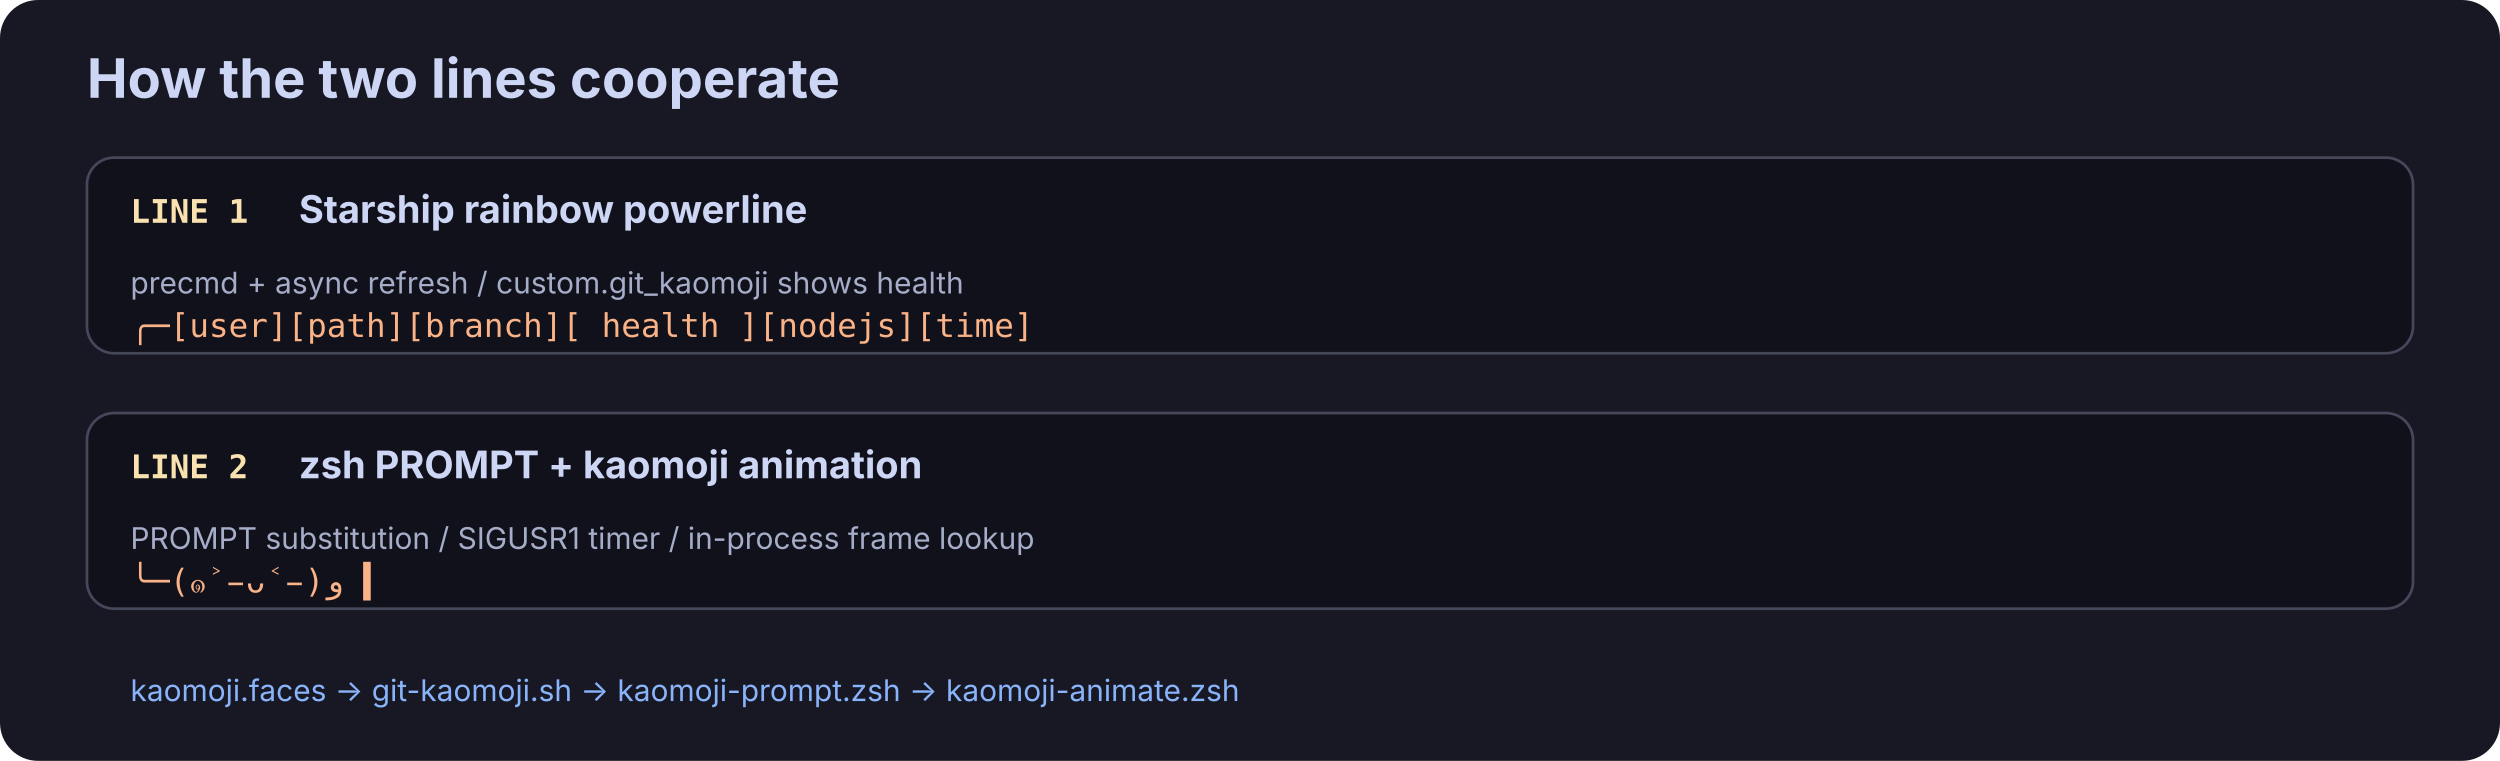
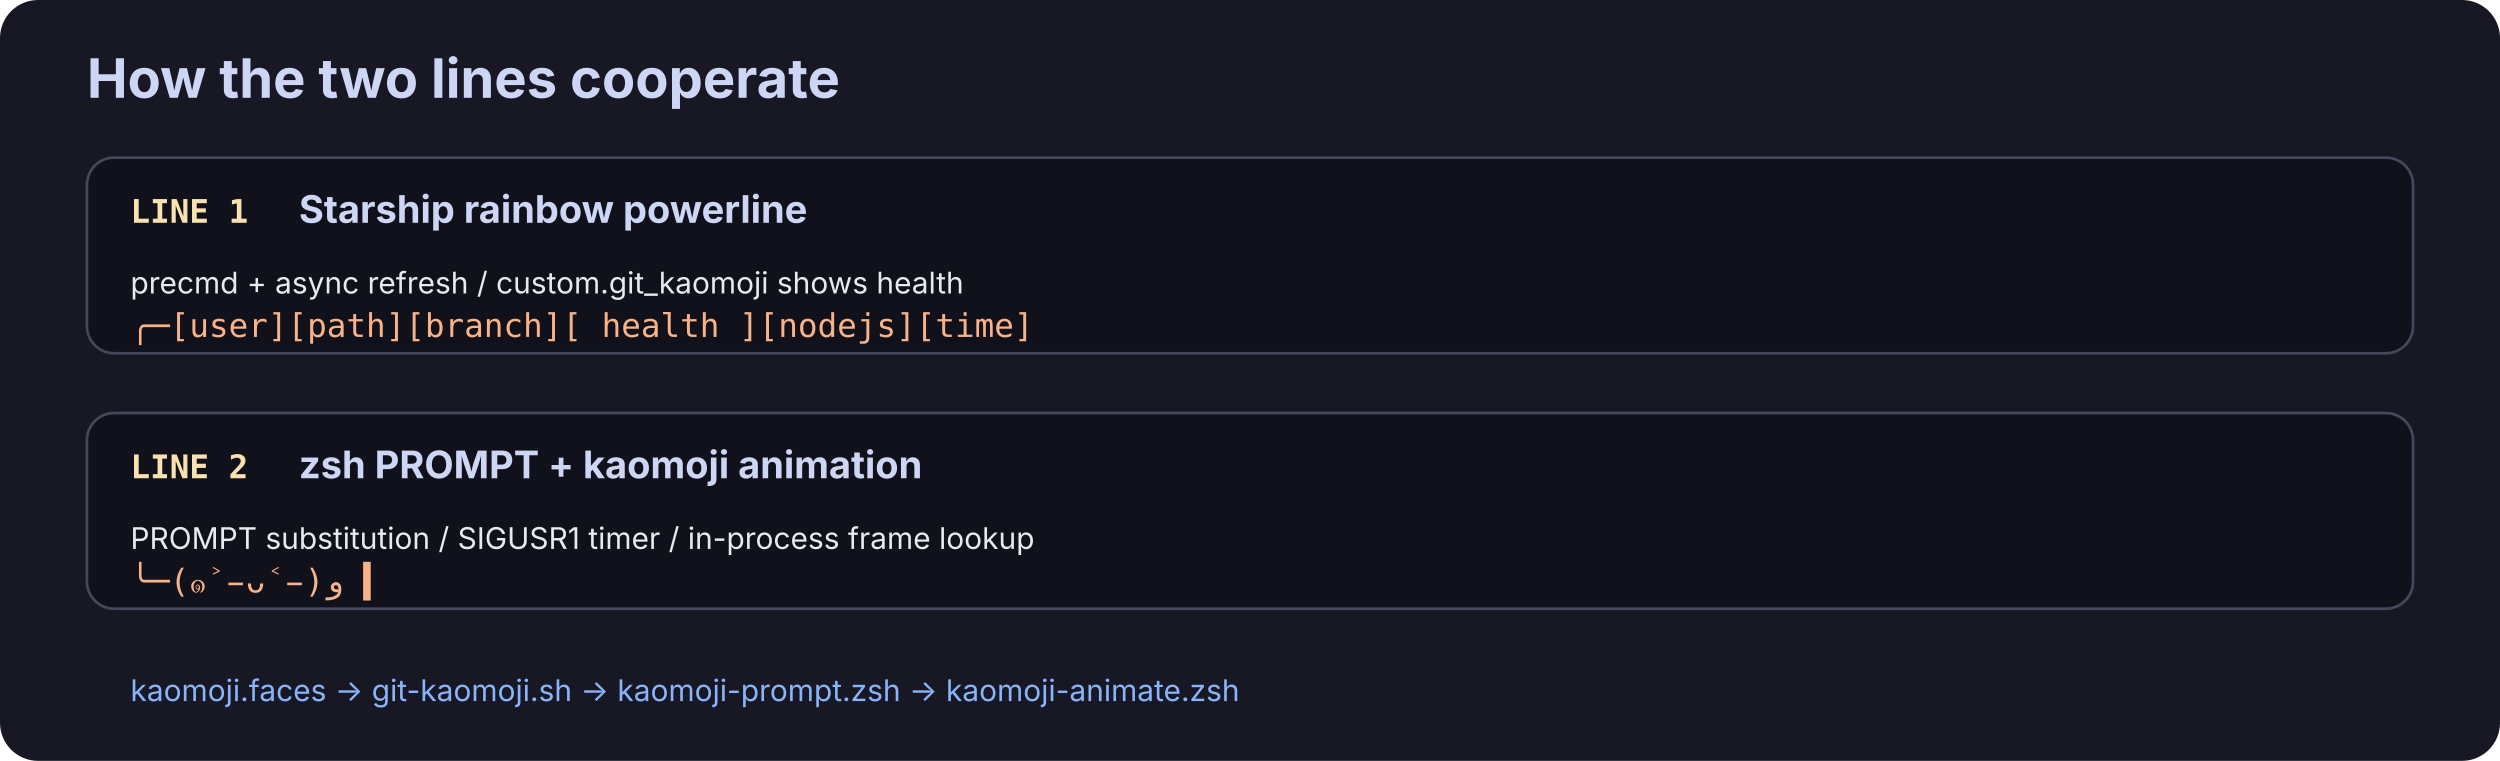
<svg xmlns="http://www.w3.org/2000/svg" width="920" height="280" viewBox="0 0 920 280">
  <rect width="920" height="280" rx="14" fill="#181825" />
  <text x="32" y="36" font-family="-apple-system,sans-serif" font-size="20" font-weight="700" fill="#cdd6f4">How the two lines cooperate</text>
  <rect x="32" y="58" width="856" height="72" rx="10" fill="#11111b" stroke="#45475a" />
  <text x="48" y="82" font-family="Menlo,monospace" fill="#f9e2af" font-size="12" font-weight="700">LINE 1</text>
  <text x="110" y="82" font-family="-apple-system,sans-serif" fill="#cdd6f4" font-size="14" font-weight="700">Starship rainbow powerline</text>
-   <text x="48" y="108" font-family="-apple-system,sans-serif" fill="#a6adc8" font-size="11">precmd + async refresh / custom.git_kaomoji shows health</text>
+   <text x="48" y="108" font-family="-apple-system,sans-serif" fill="#e8eaf0" font-size="11">precmd + async refresh / custom.git_kaomoji shows health</text>
  <text x="48" y="124" font-family="Menlo,monospace" fill="#fab387" font-size="12">╭─[user][path][branch][ health ][nodejs][time]</text>
  <rect x="32" y="152" width="856" height="72" rx="10" fill="#11111b" stroke="#45475a" />
  <text x="48" y="176" font-family="Menlo,monospace" fill="#f9e2af" font-size="12" font-weight="700">LINE 2</text>
  <text x="110" y="176" font-family="-apple-system,sans-serif" fill="#cdd6f4" font-size="14" font-weight="700">zsh PROMPT + kaomoji animation</text>
-   <text x="48" y="202" font-family="-apple-system,sans-serif" fill="#a6adc8" font-size="11">PROMPT substitution / SIGUSR1 timer / in-process frame lookup</text>
+   <text x="48" y="202" font-family="-apple-system,sans-serif" fill="#e8eaf0" font-size="11">PROMPT substitution / SIGUSR1 timer / in-process frame lookup</text>
  <text x="48" y="218" font-family="Menlo,monospace" fill="#fab387" font-size="12">╰─(๑˃̵ᴗ˂̵)و ▍</text>
  <text x="48" y="258" font-family="-apple-system,sans-serif" fill="#89b4fa" font-size="11">kaomoji.faces  -&gt;  git-kaomoji.sh  -&gt;  kaomoji-prompt.zsh  -&gt;  kaomoji-animate.zsh</text>
</svg>
